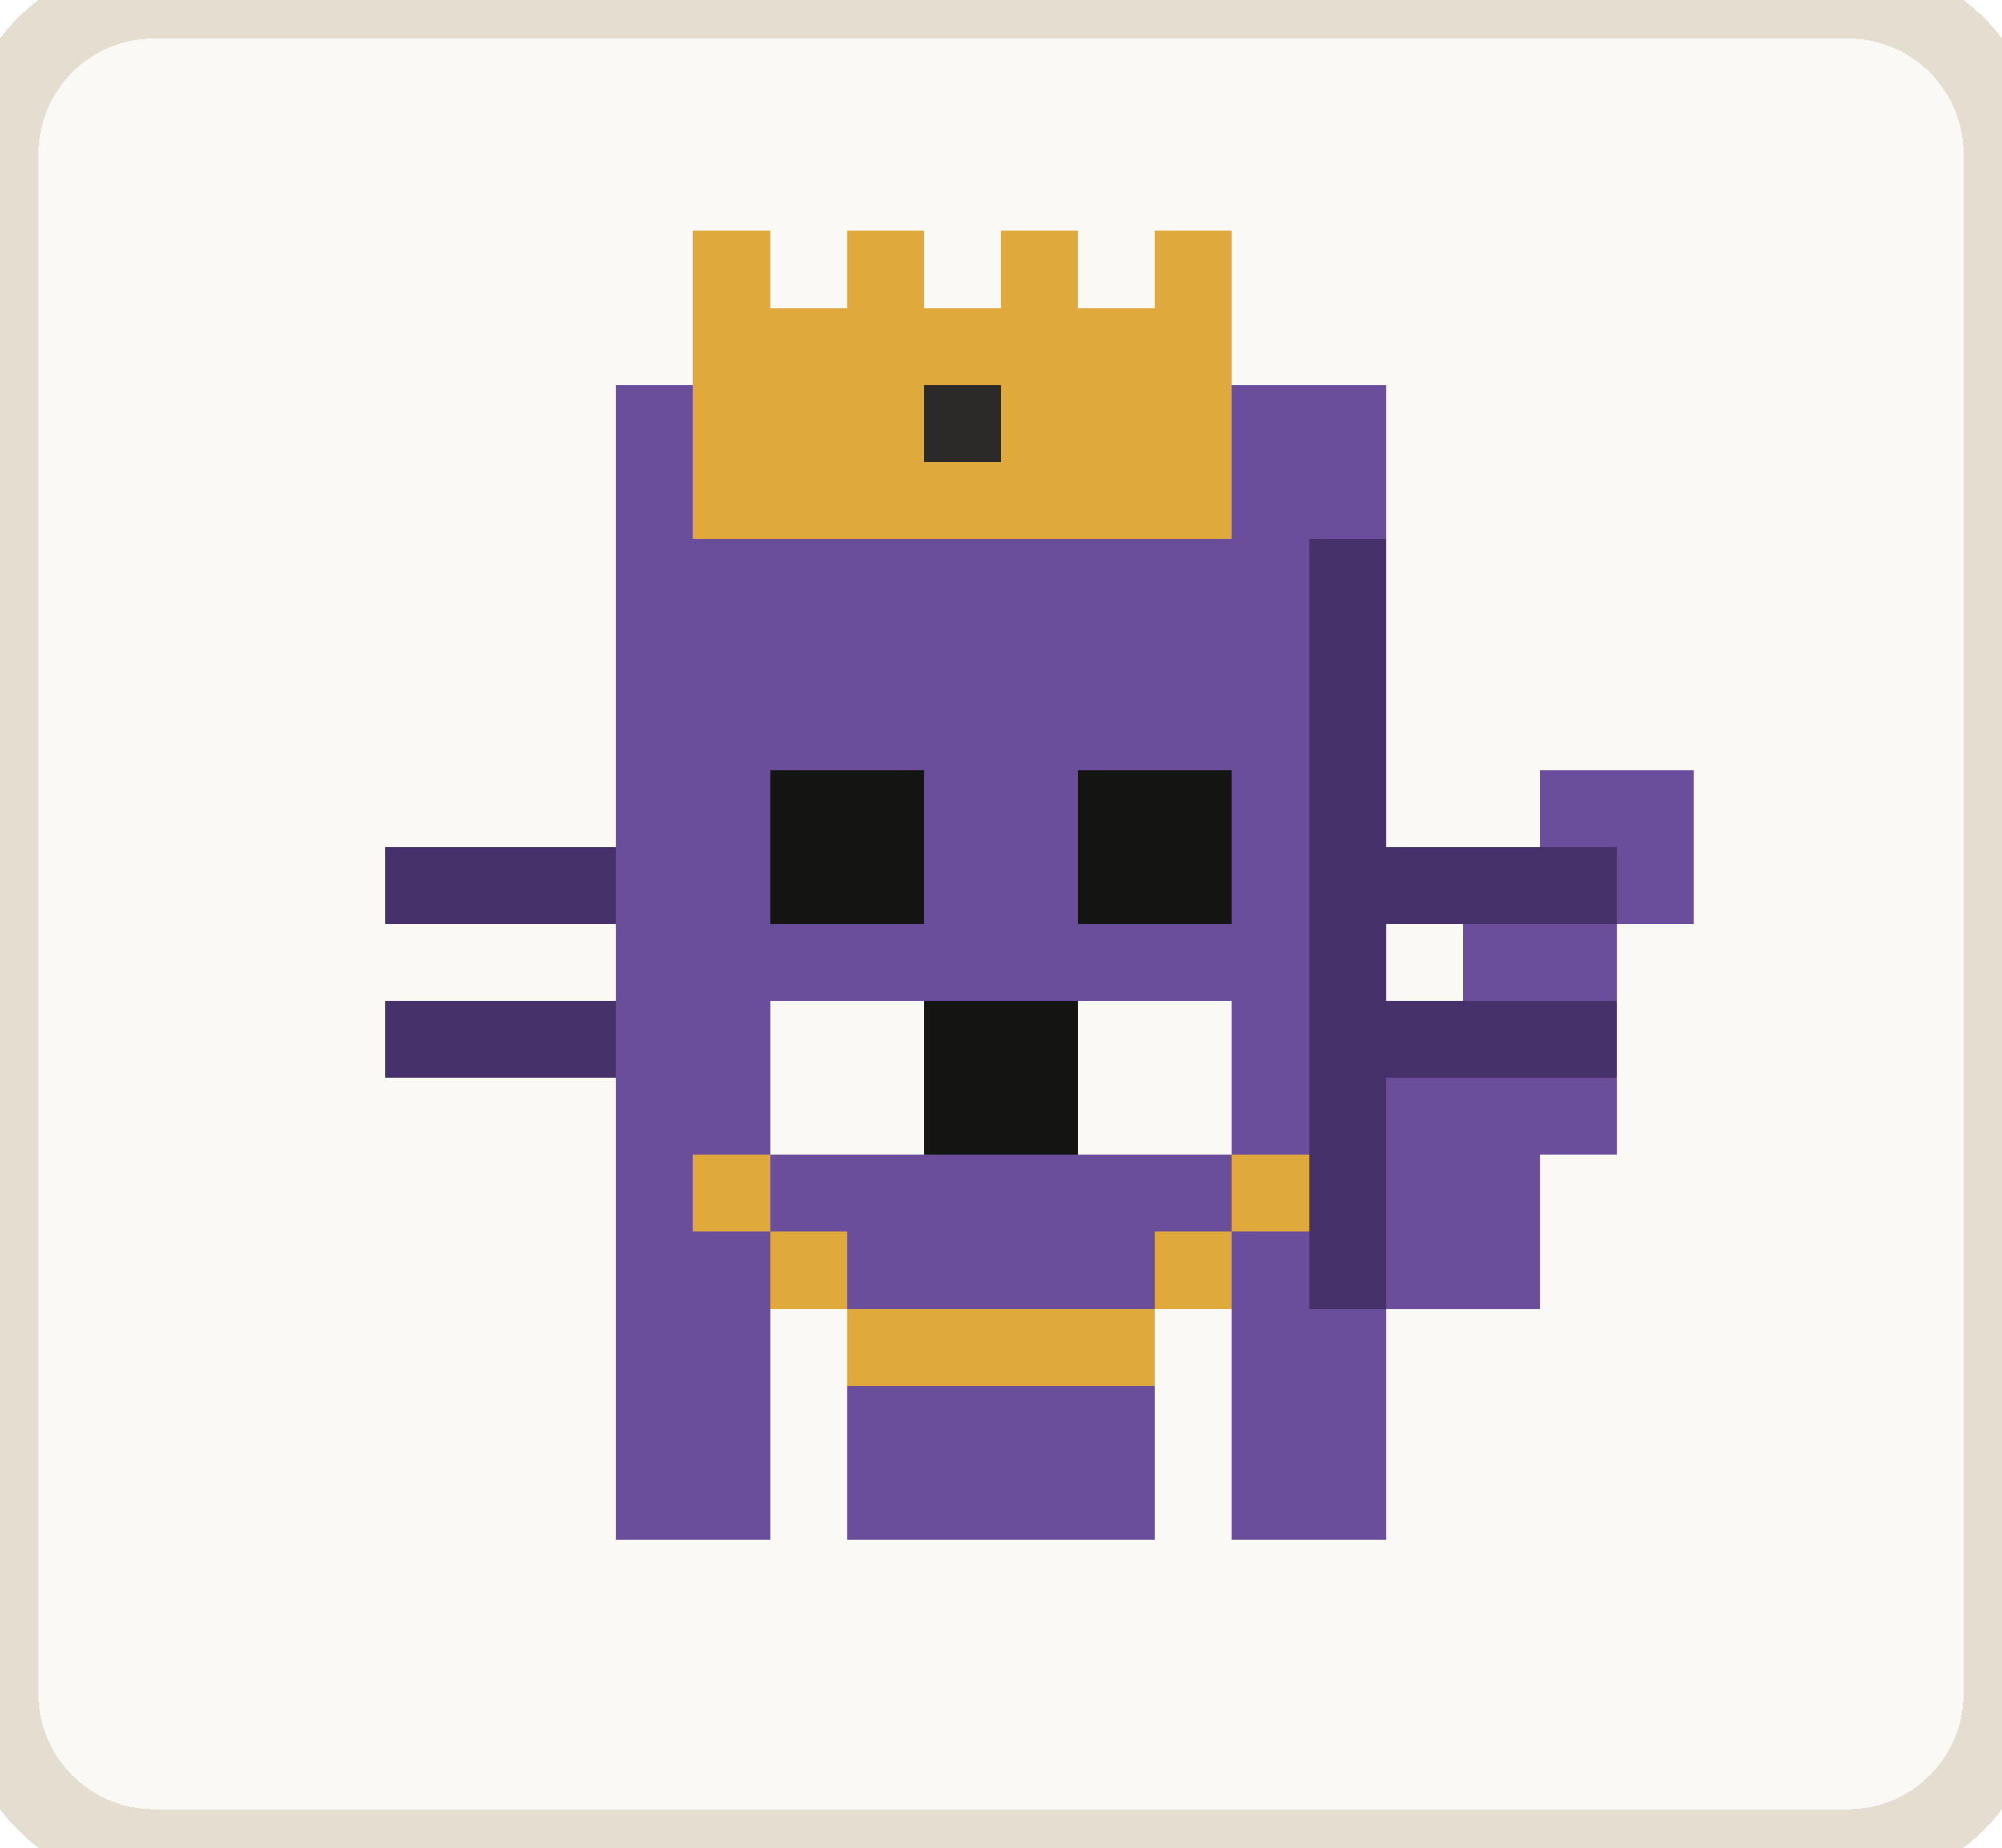
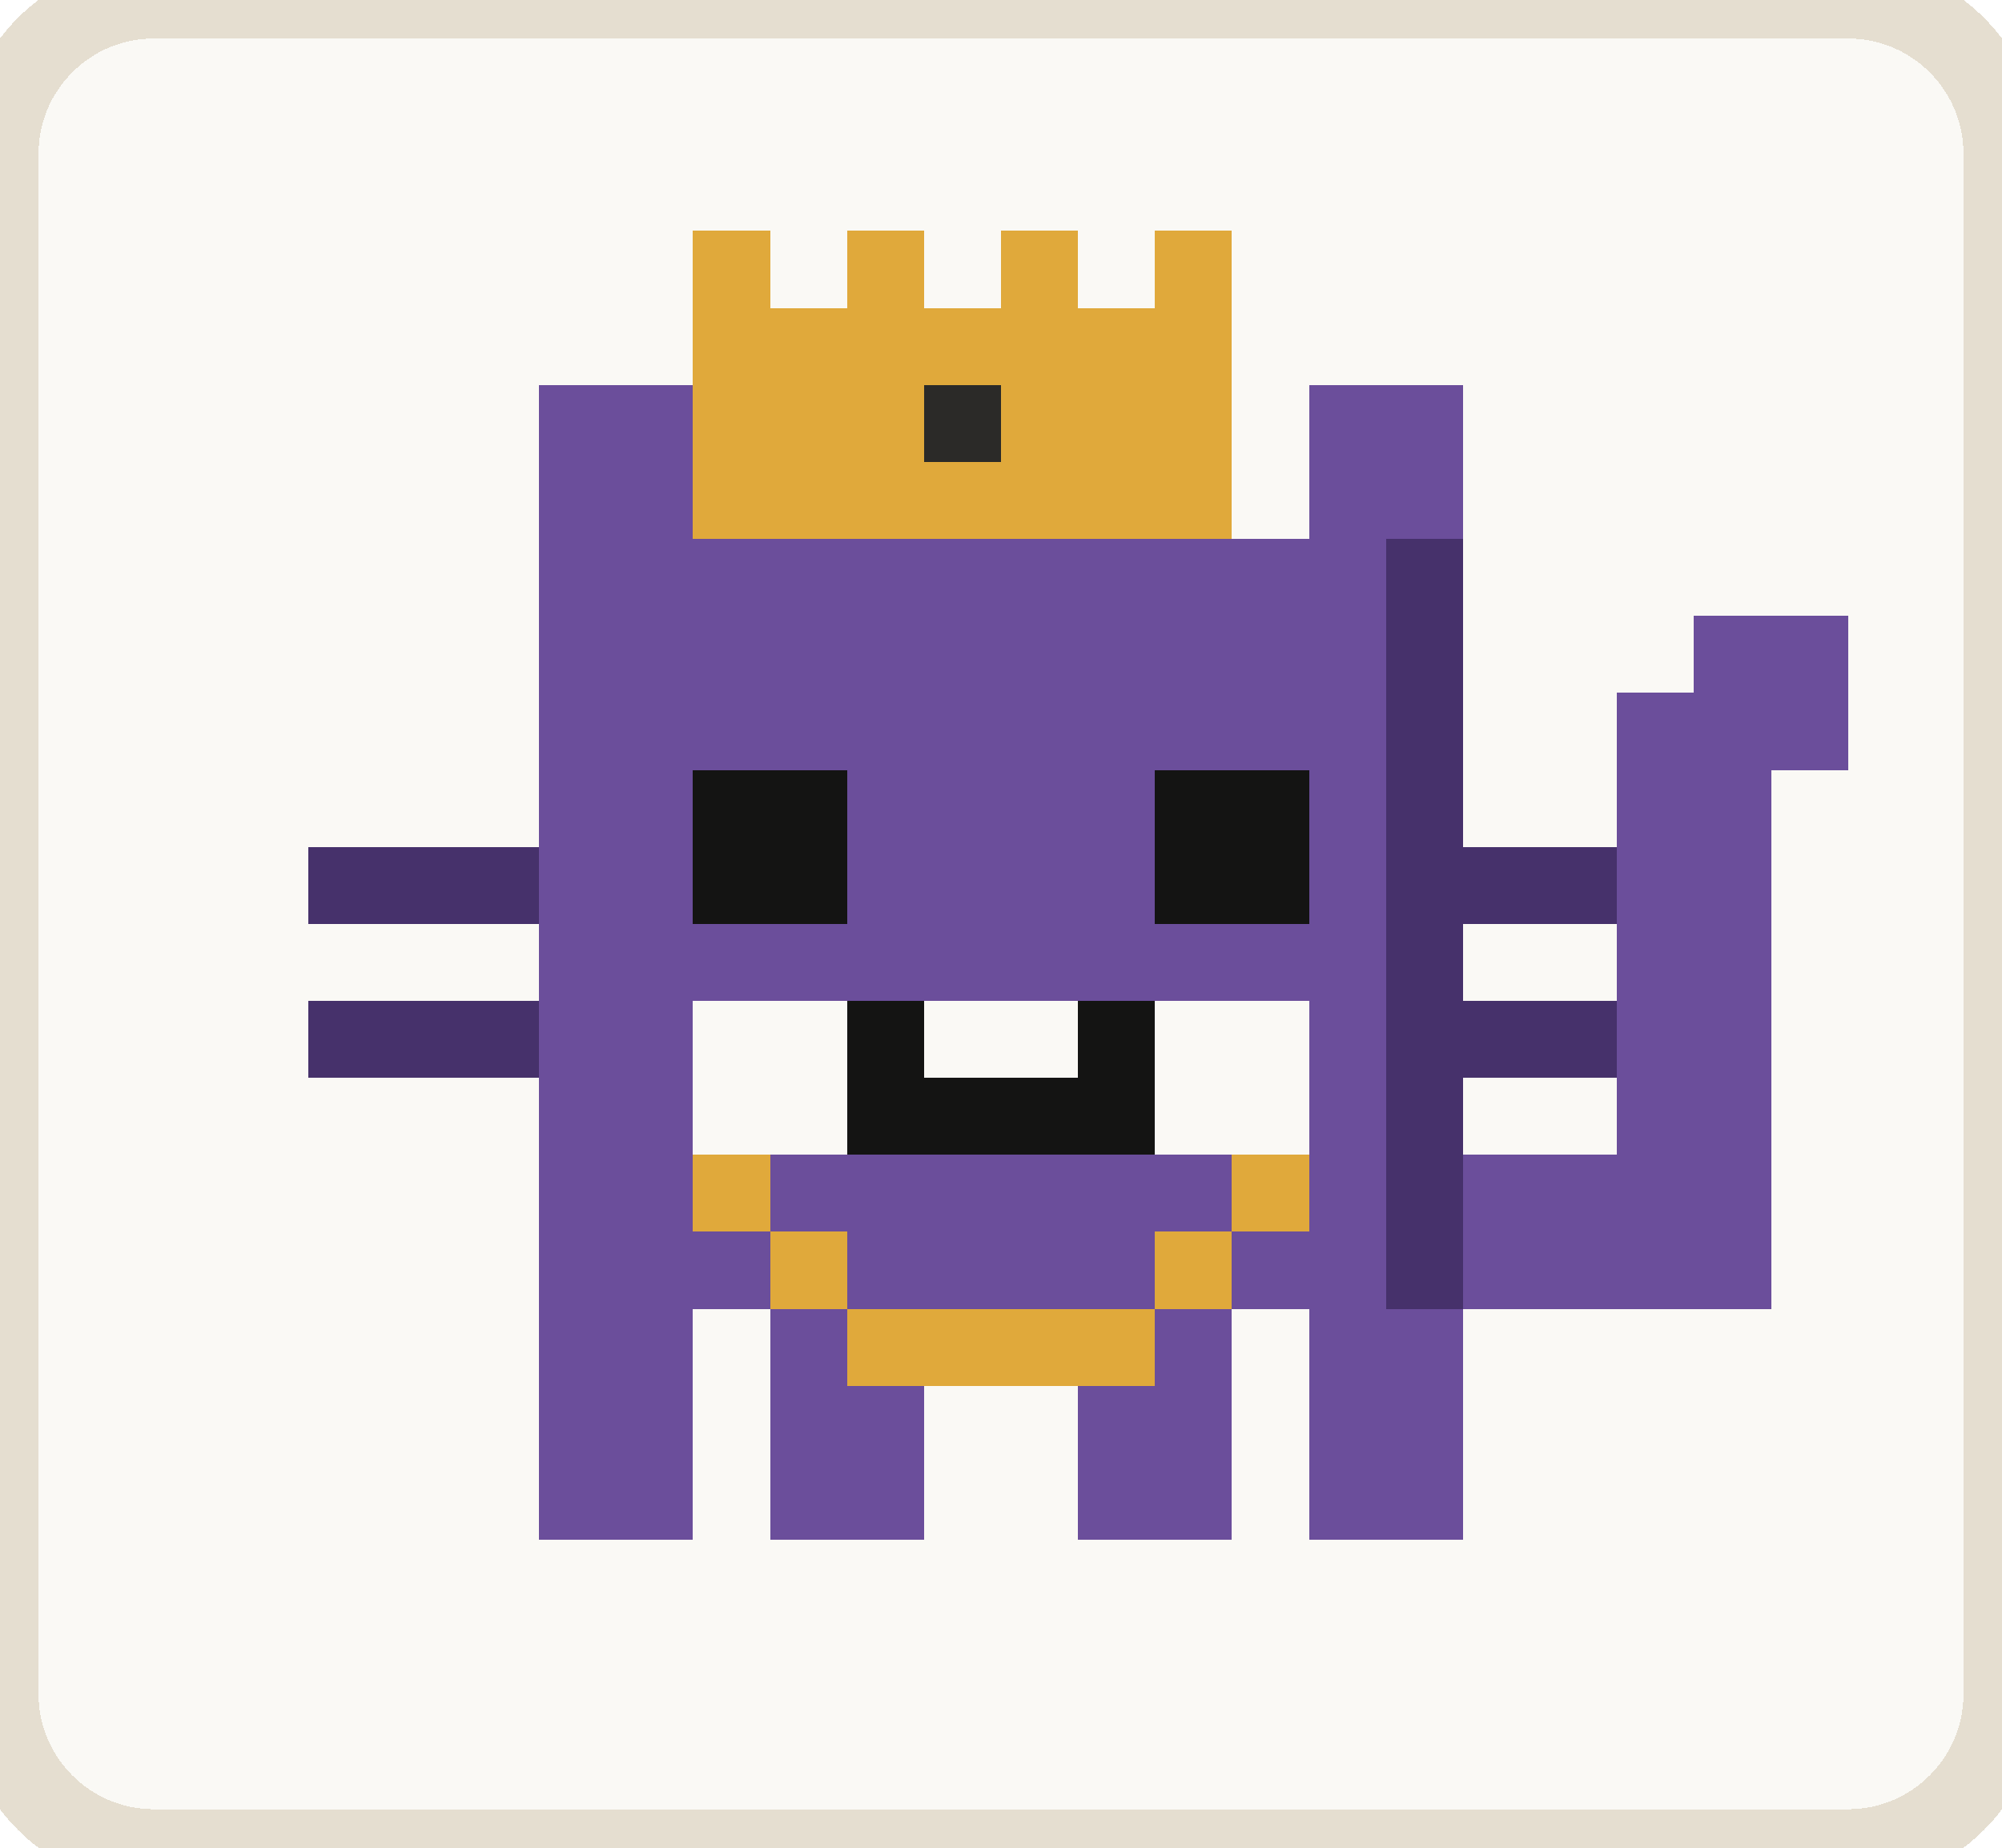
<svg xmlns="http://www.w3.org/2000/svg" viewBox="0 0 26 24" width="208" height="192" shape-rendering="crispEdges" role="img" aria-label="Кот-оркестратор: Запускает субагентов и не путается">
  <rect width="26" height="24" rx="2" fill="#FAF9F5" stroke="#E5DED0" />
  <g transform="translate(2 2)">
    <g class="cat-tail">
-       <rect x="18" y="8" width="2" height="1" fill="#6B4E9B" />
-       <rect x="17" y="9" width="3" height="1" fill="#6B4E9B" />
-       <rect x="17" y="10" width="2" height="1" fill="#6B4E9B" />
-       <rect x="17" y="11" width="2" height="1" fill="#6B4E9B" />
-       <rect x="16" y="12" width="3" height="1" fill="#6B4E9B" />
-       <rect x="16" y="13" width="2" height="1" fill="#6B4E9B" />
-       <rect x="16" y="14" width="2" height="1" fill="#6B4E9B" />
+       <rect x="20" y="6" width="2" height="1" fill="#6B4E9B" />
+       <rect x="19" y="7" width="3" height="1" fill="#6B4E9B" />
+       <rect x="19" y="8" width="2" height="1" fill="#6B4E9B" />
+       <rect x="19" y="9" width="2" height="1" fill="#6B4E9B" />
+       <rect x="19" y="10" width="2" height="1" fill="#6B4E9B" />
+       <rect x="19" y="11" width="2" height="1" fill="#6B4E9B" />
+       <rect x="19" y="12" width="2" height="1" fill="#6B4E9B" />
+       <rect x="17" y="13" width="4" height="1" fill="#6B4E9B" />
+       <rect x="17" y="14" width="4" height="1" fill="#6B4E9B" />
    </g>
    <g class="cat-body">
-       <rect x="6" y="3" width="2" height="1" fill="#6B4E9B" />
-       <rect x="14" y="3" width="2" height="1" fill="#6B4E9B" />
-       <rect x="6" y="4" width="2" height="1" fill="#6B4E9B" />
-       <rect x="14" y="4" width="2" height="1" fill="#6B4E9B" />
-       <rect x="6" y="5" width="9" height="1" fill="#6B4E9B" />
-       <rect x="15" y="5" width="1" height="1" fill="#46316B" />
-       <rect x="6" y="6" width="9" height="1" fill="#6B4E9B" />
-       <rect x="15" y="6" width="1" height="1" fill="#46316B" />
-       <rect x="6" y="7" width="9" height="1" fill="#6B4E9B" />
-       <rect x="15" y="7" width="1" height="1" fill="#46316B" />
-       <rect x="6" y="8" width="9" height="1" fill="#6B4E9B" />
-       <rect x="15" y="8" width="1" height="1" fill="#46316B" />
-       <rect x="3" y="9" width="3" height="1" fill="#46316B" />
-       <rect x="6" y="9" width="9" height="1" fill="#6B4E9B" />
-       <rect x="15" y="9" width="4" height="1" fill="#46316B" />
-       <rect x="6" y="10" width="9" height="1" fill="#6B4E9B" />
-       <rect x="15" y="10" width="1" height="1" fill="#46316B" />
-       <rect x="3" y="11" width="3" height="1" fill="#46316B" />
-       <rect x="6" y="11" width="2" height="1" fill="#6B4E9B" />
-       <rect x="8" y="11" width="2" height="1" fill="#FAF9F5" />
-       <rect x="10" y="11" width="2" height="1" fill="#141413" />
-       <rect x="12" y="11" width="2" height="1" fill="#FAF9F5" />
-       <rect x="14" y="11" width="1" height="1" fill="#6B4E9B" />
-       <rect x="15" y="11" width="4" height="1" fill="#46316B" />
-       <rect x="6" y="12" width="2" height="1" fill="#6B4E9B" />
-       <rect x="8" y="12" width="2" height="1" fill="#FAF9F5" />
-       <rect x="10" y="12" width="2" height="1" fill="#141413" />
-       <rect x="12" y="12" width="2" height="1" fill="#FAF9F5" />
-       <rect x="14" y="12" width="1" height="1" fill="#6B4E9B" />
-       <rect x="15" y="12" width="1" height="1" fill="#46316B" />
-       <rect x="6" y="13" width="1" height="1" fill="#6B4E9B" />
+       <rect x="5" y="3" width="2" height="1" fill="#6B4E9B" />
+       <rect x="15" y="3" width="2" height="1" fill="#6B4E9B" />
+       <rect x="5" y="4" width="2" height="1" fill="#6B4E9B" />
+       <rect x="15" y="4" width="2" height="1" fill="#6B4E9B" />
+       <rect x="5" y="5" width="11" height="1" fill="#6B4E9B" />
+       <rect x="16" y="5" width="1" height="1" fill="#46316B" />
+       <rect x="5" y="6" width="11" height="1" fill="#6B4E9B" />
+       <rect x="16" y="6" width="1" height="1" fill="#46316B" />
+       <rect x="5" y="7" width="11" height="1" fill="#6B4E9B" />
+       <rect x="16" y="7" width="1" height="1" fill="#46316B" />
+       <rect x="5" y="8" width="11" height="1" fill="#6B4E9B" />
+       <rect x="16" y="8" width="1" height="1" fill="#46316B" />
+       <rect x="2" y="9" width="3" height="1" fill="#46316B" />
+       <rect x="5" y="9" width="11" height="1" fill="#6B4E9B" />
+       <rect x="16" y="9" width="3" height="1" fill="#46316B" />
+       <rect x="5" y="10" width="11" height="1" fill="#6B4E9B" />
+       <rect x="16" y="10" width="1" height="1" fill="#46316B" />
+       <rect x="2" y="11" width="3" height="1" fill="#46316B" />
+       <rect x="5" y="11" width="2" height="1" fill="#6B4E9B" />
+       <rect x="7" y="11" width="2" height="1" fill="#FAF9F5" />
+       <rect x="9" y="11" width="1" height="1" fill="#141413" />
+       <rect x="10" y="11" width="2" height="1" fill="#FAF9F5" />
+       <rect x="12" y="11" width="1" height="1" fill="#141413" />
+       <rect x="13" y="11" width="2" height="1" fill="#FAF9F5" />
+       <rect x="15" y="11" width="1" height="1" fill="#6B4E9B" />
+       <rect x="16" y="11" width="3" height="1" fill="#46316B" />
+       <rect x="5" y="12" width="2" height="1" fill="#6B4E9B" />
+       <rect x="7" y="12" width="2" height="1" fill="#FAF9F5" />
+       <rect x="9" y="12" width="4" height="1" fill="#141413" />
+       <rect x="13" y="12" width="2" height="1" fill="#FAF9F5" />
+       <rect x="15" y="12" width="1" height="1" fill="#6B4E9B" />
+       <rect x="16" y="12" width="1" height="1" fill="#46316B" />
+       <rect x="5" y="13" width="2" height="1" fill="#6B4E9B" />
      <rect x="7" y="13" width="1" height="1" fill="#E0A93B" />
      <rect x="8" y="13" width="6" height="1" fill="#6B4E9B" />
      <rect x="14" y="13" width="1" height="1" fill="#E0A93B" />
-       <rect x="15" y="13" width="1" height="1" fill="#46316B" />
-       <rect x="6" y="14" width="2" height="1" fill="#6B4E9B" />
+       <rect x="15" y="13" width="1" height="1" fill="#6B4E9B" />
+       <rect x="16" y="13" width="1" height="1" fill="#46316B" />
+       <rect x="5" y="14" width="3" height="1" fill="#6B4E9B" />
      <rect x="8" y="14" width="1" height="1" fill="#E0A93B" />
      <rect x="9" y="14" width="4" height="1" fill="#6B4E9B" />
      <rect x="13" y="14" width="1" height="1" fill="#E0A93B" />
-       <rect x="14" y="14" width="1" height="1" fill="#6B4E9B" />
-       <rect x="15" y="14" width="1" height="1" fill="#46316B" />
-       <rect x="6" y="15" width="2" height="1" fill="#6B4E9B" />
+       <rect x="14" y="14" width="2" height="1" fill="#6B4E9B" />
+       <rect x="16" y="14" width="1" height="1" fill="#46316B" />
+       <rect x="5" y="15" width="2" height="1" fill="#6B4E9B" />
+       <rect x="8" y="15" width="1" height="1" fill="#6B4E9B" />
      <rect x="9" y="15" width="4" height="1" fill="#E0A93B" />
-       <rect x="14" y="15" width="2" height="1" fill="#6B4E9B" />
-       <rect x="6" y="16" width="2" height="1" fill="#6B4E9B" />
-       <rect x="9" y="16" width="4" height="1" fill="#6B4E9B" />
-       <rect x="14" y="16" width="2" height="1" fill="#6B4E9B" />
-       <rect x="6" y="17" width="2" height="1" fill="#6B4E9B" />
-       <rect x="9" y="17" width="4" height="1" fill="#6B4E9B" />
-       <rect x="14" y="17" width="2" height="1" fill="#6B4E9B" />
+       <rect x="13" y="15" width="1" height="1" fill="#6B4E9B" />
+       <rect x="15" y="15" width="2" height="1" fill="#6B4E9B" />
+       <rect x="5" y="16" width="2" height="1" fill="#6B4E9B" />
+       <rect x="8" y="16" width="2" height="1" fill="#6B4E9B" />
+       <rect x="12" y="16" width="2" height="1" fill="#6B4E9B" />
+       <rect x="15" y="16" width="2" height="1" fill="#6B4E9B" />
+       <rect x="5" y="17" width="2" height="1" fill="#6B4E9B" />
+       <rect x="8" y="17" width="2" height="1" fill="#6B4E9B" />
+       <rect x="12" y="17" width="2" height="1" fill="#6B4E9B" />
+       <rect x="15" y="17" width="2" height="1" fill="#6B4E9B" />
    </g>
    <g class="cat-eyes">
-       <rect x="8" y="8" width="2" height="1" fill="#141413" />
-       <rect x="12" y="8" width="2" height="1" fill="#141413" />
-       <rect x="8" y="9" width="2" height="1" fill="#141413" />
-       <rect x="12" y="9" width="2" height="1" fill="#141413" />
+       <rect x="7" y="8" width="2" height="1" fill="#141413" />
+       <rect x="13" y="8" width="2" height="1" fill="#141413" />
+       <rect x="7" y="9" width="2" height="1" fill="#141413" />
+       <rect x="13" y="9" width="2" height="1" fill="#141413" />
    </g>
    <g class="cat-eyes-shut">
-       <rect x="8" y="9" width="2" height="1" fill="#141413" />
-       <rect x="12" y="9" width="2" height="1" fill="#141413" />
+       <rect x="7" y="9" width="2" height="1" fill="#141413" />
+       <rect x="13" y="9" width="2" height="1" fill="#141413" />
    </g>
    <g class="cat-hat">
      <rect x="7" y="1" width="1" height="1" fill="#E0A93B" />
      <rect x="9" y="1" width="1" height="1" fill="#E0A93B" />
      <rect x="11" y="1" width="1" height="1" fill="#E0A93B" />
      <rect x="13" y="1" width="1" height="1" fill="#E0A93B" />
      <rect x="7" y="2" width="7" height="1" fill="#E0A93B" />
      <rect x="7" y="3" width="3" height="1" fill="#E0A93B" />
      <rect x="10" y="3" width="1" height="1" fill="#2B2A28" />
      <rect x="11" y="3" width="3" height="1" fill="#E0A93B" />
      <rect x="7" y="4" width="7" height="1" fill="#E0A93B" />
    </g>
  </g>
</svg>
